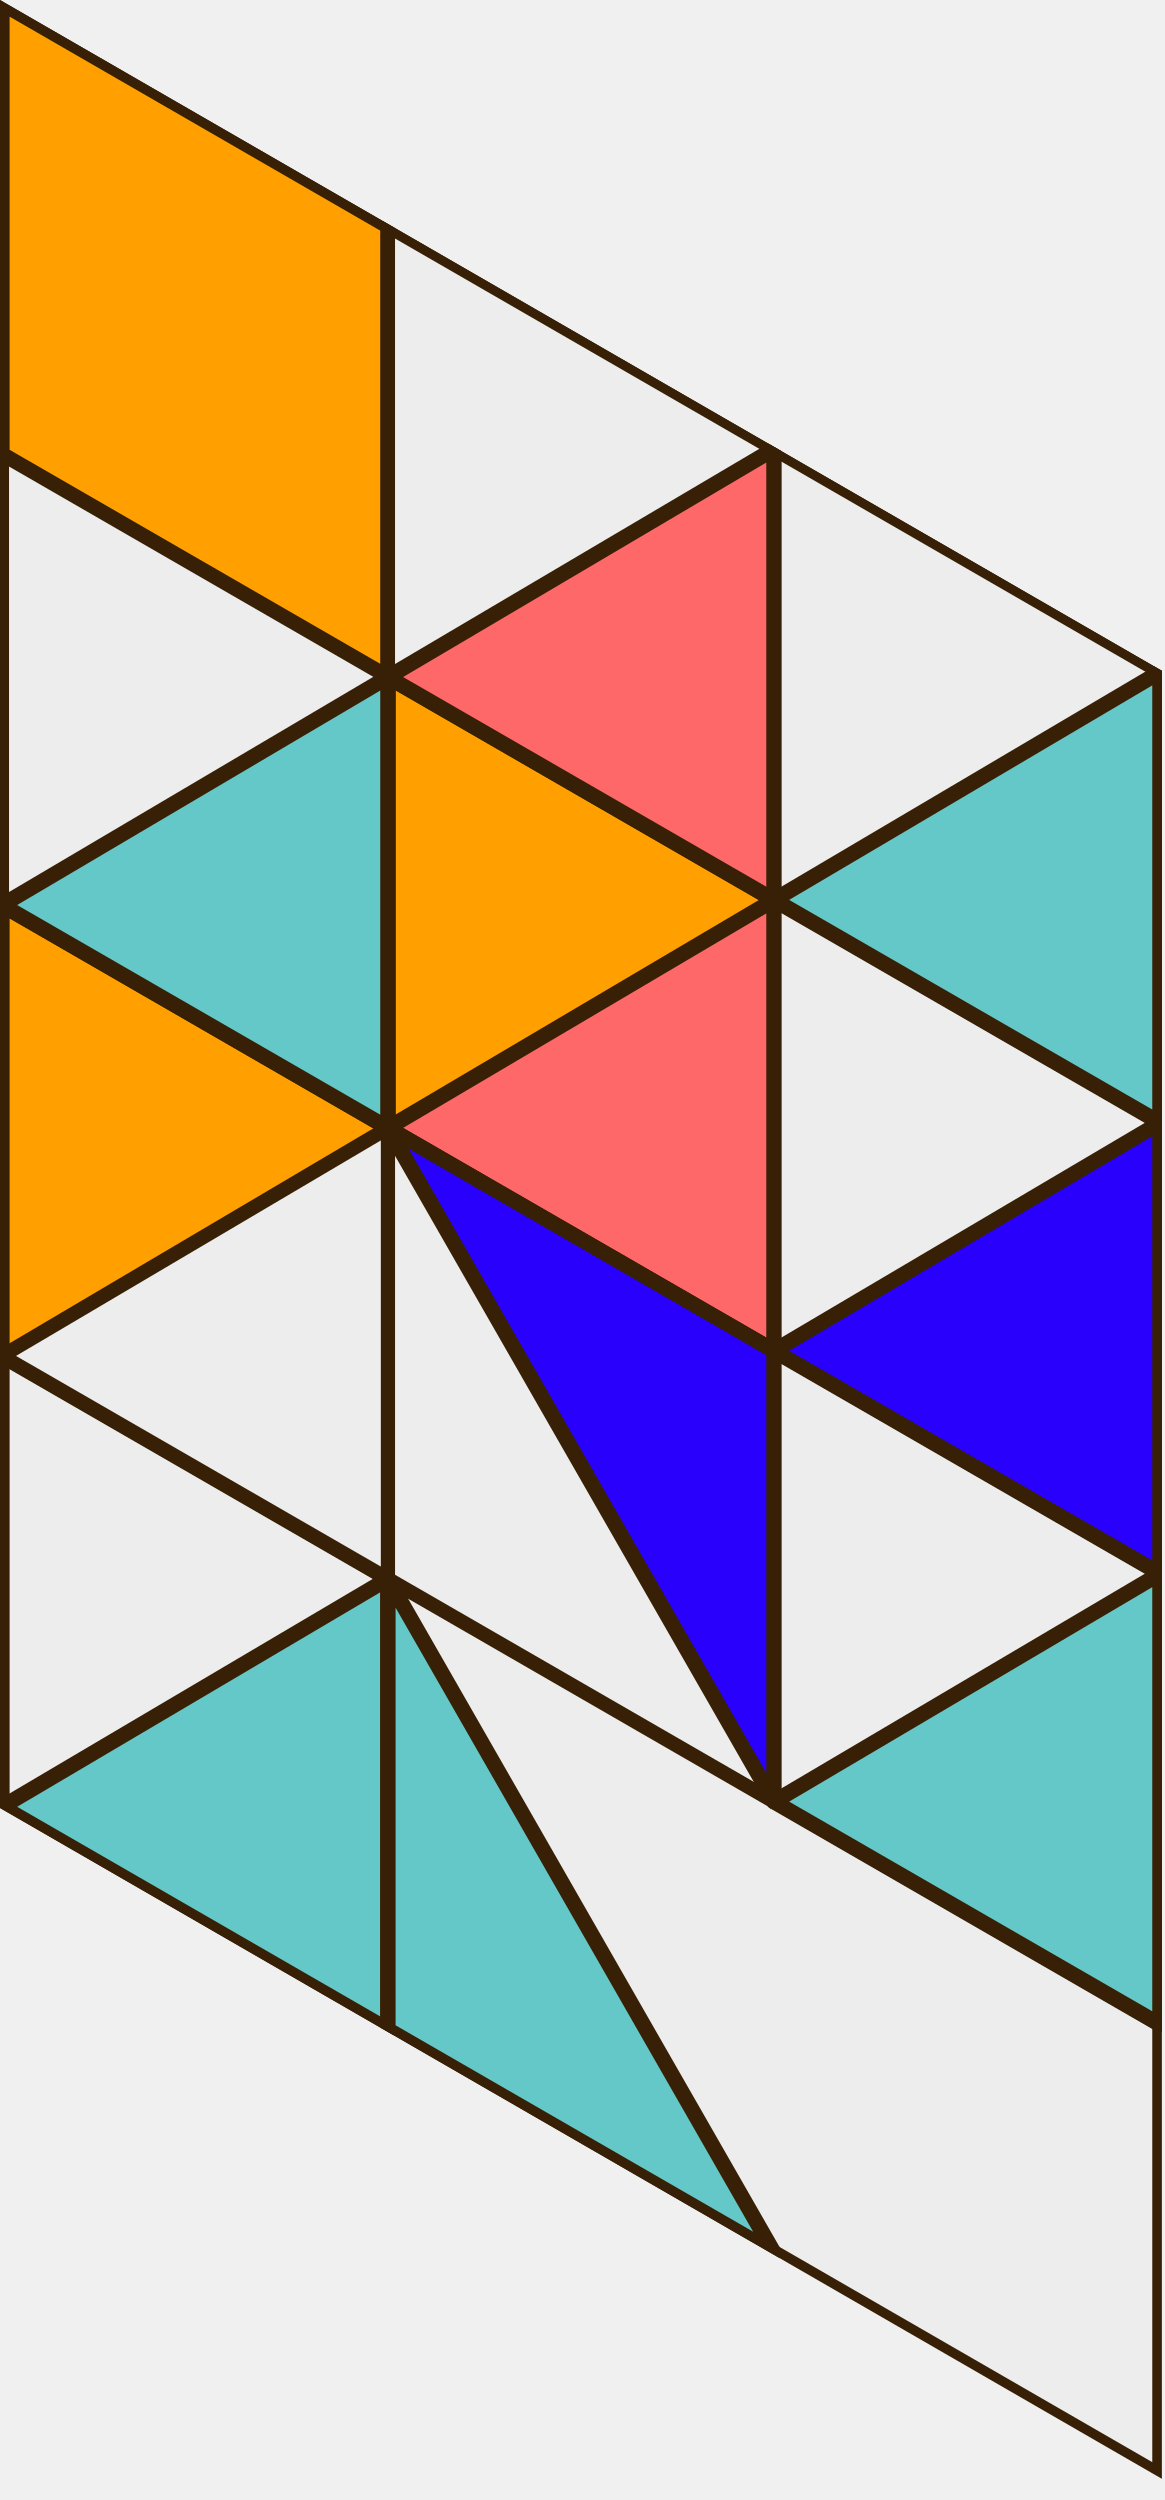
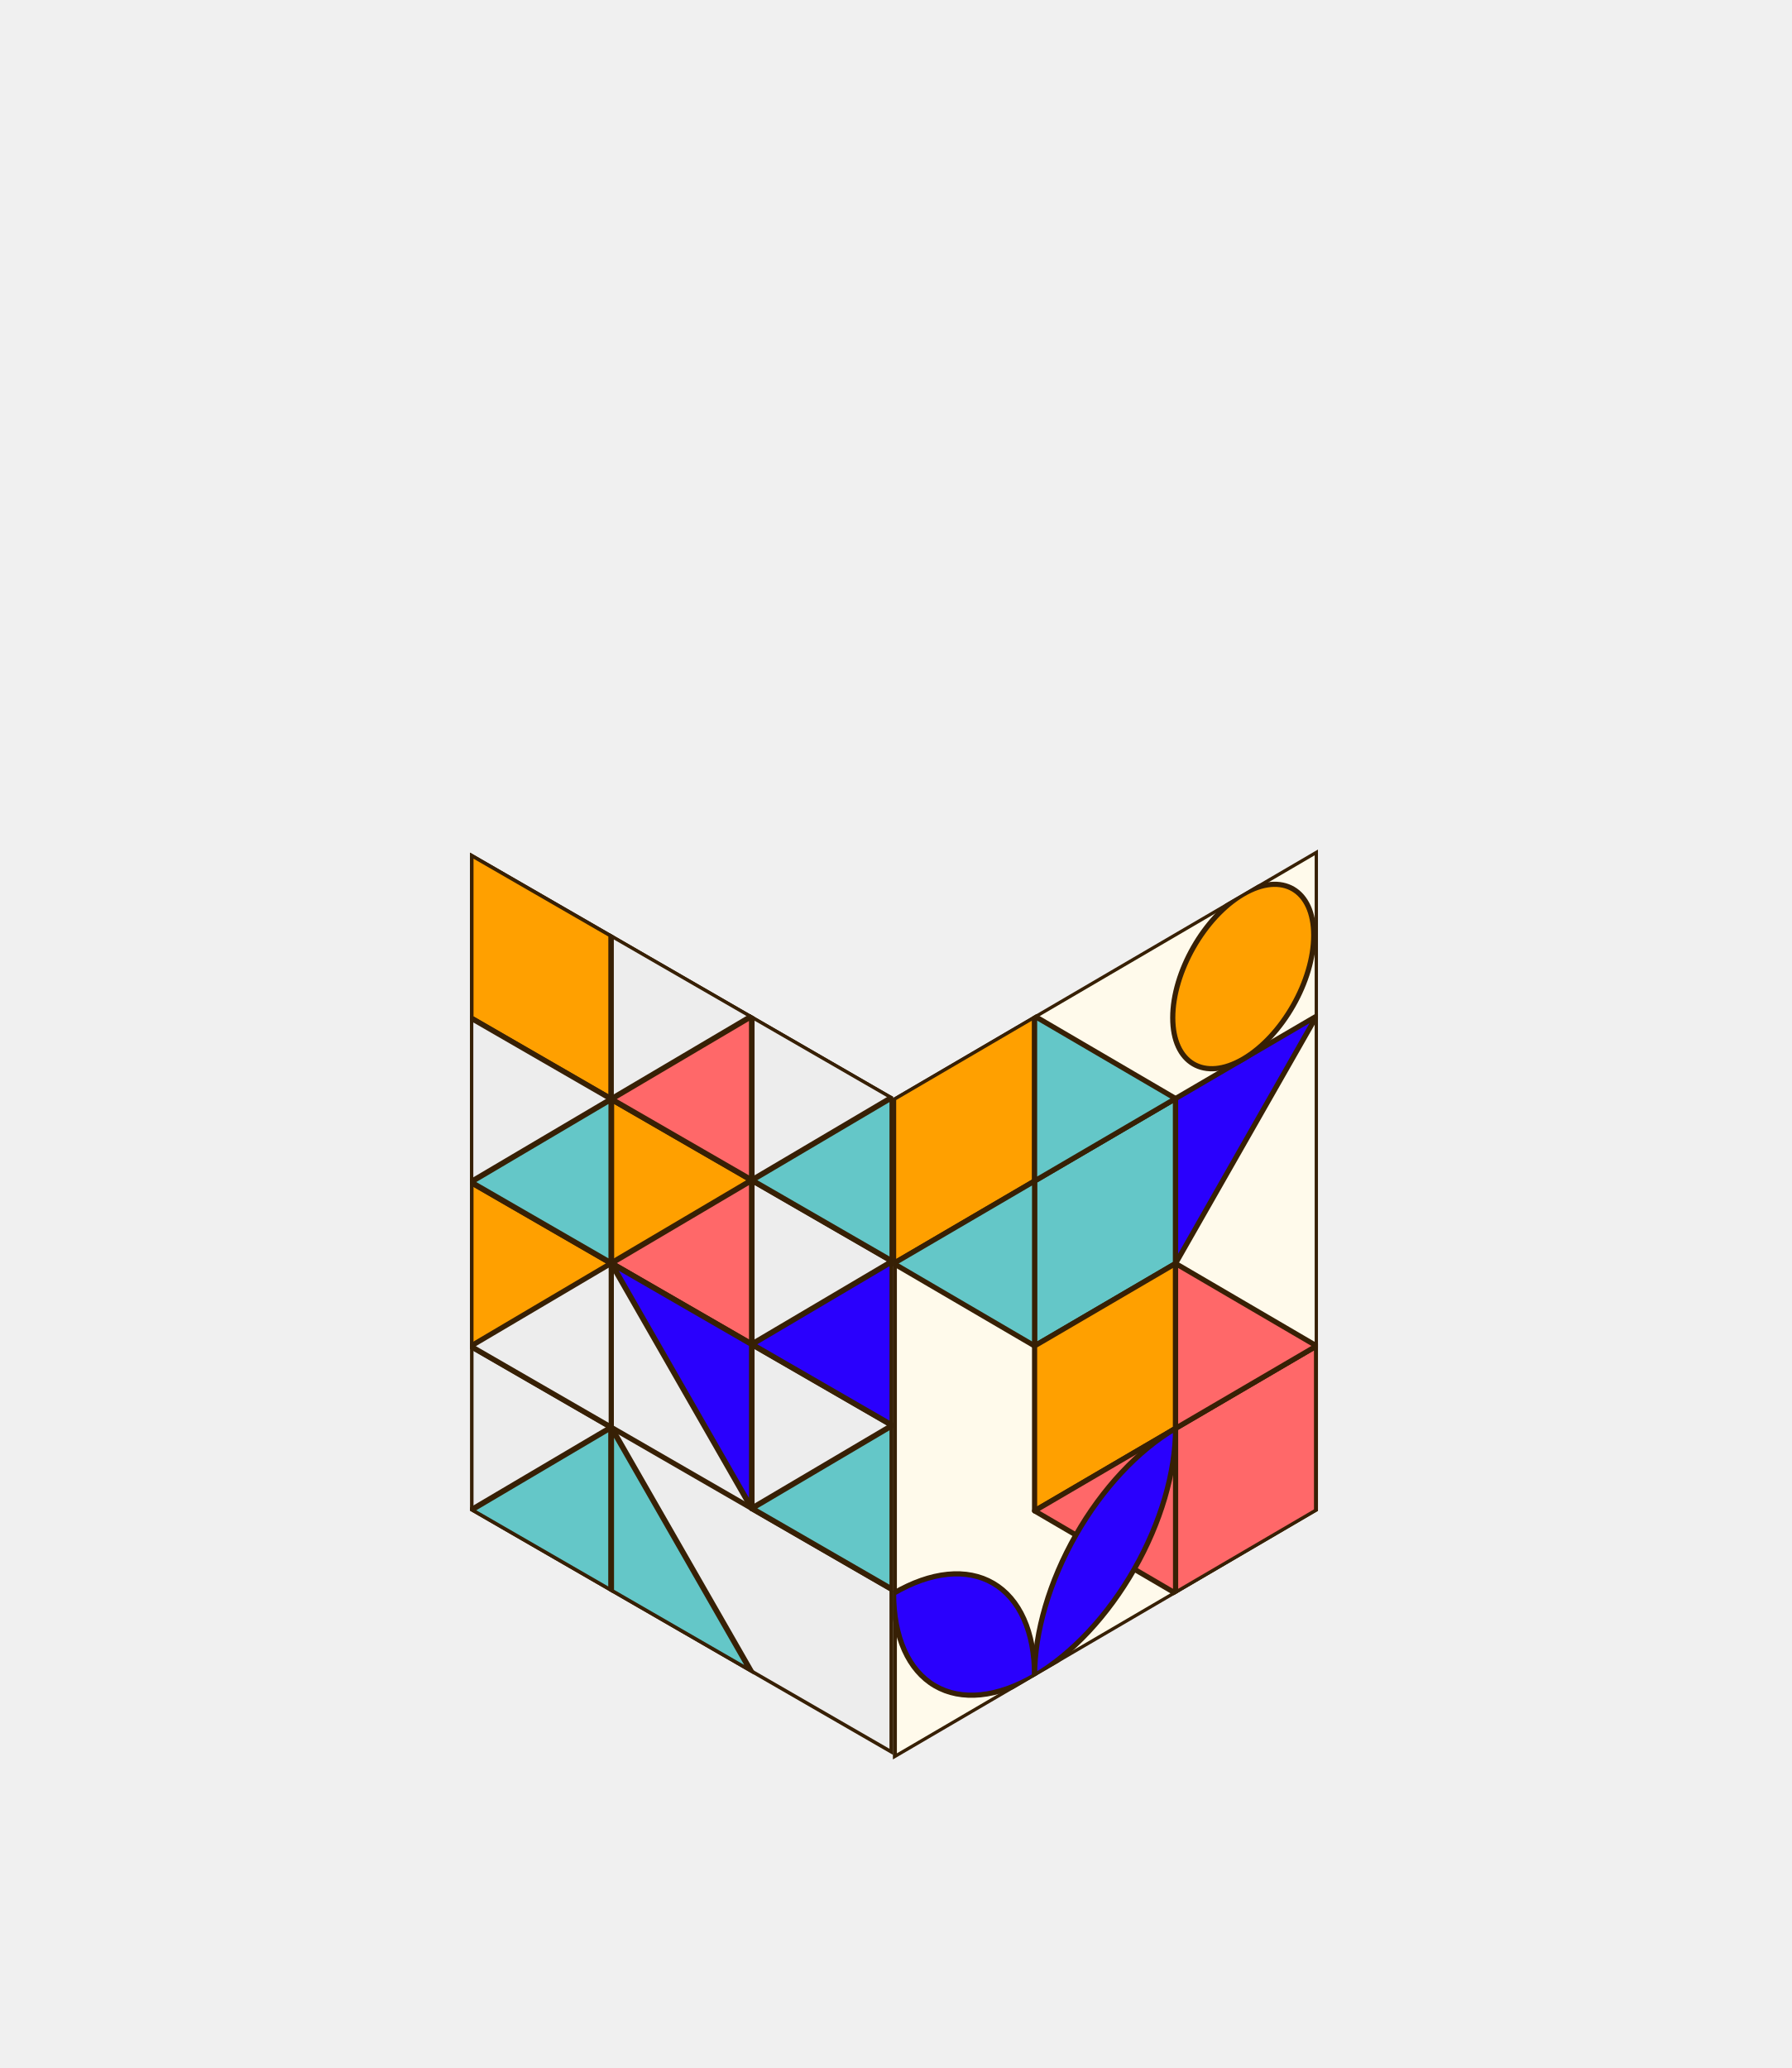
- <svg xmlns="http://www.w3.org/2000/svg" width="41" height="88" viewBox="0 0 41 88" fill="none">
-   <g id="hero" clip-path="url(#clip0_2231_7918)">
-     <g id="Group 46">
-       <g id="Frame 86">
-         <g id="Group 17">
-           <g id="Frame" clip-path="url(#clip1_2231_7918)">
-             <path id="Vector" d="M40.83 23.652L0.068 0.119L0.068 63.602L40.83 87.136L40.83 23.652Z" fill="#EDEDED" stroke="#372005" stroke-width="0.54" stroke-linejoin="round" />
-             <path id="Vector_2" d="M13.655 7.963L0.068 0.119L0.068 15.989L13.655 23.834L13.655 7.963Z" fill="#FFA000" stroke="#372005" stroke-width="0.54" stroke-linejoin="round" />
-             <path id="Vector_3" d="M27.243 15.808L13.655 7.963L13.655 23.834L27.243 31.679L27.243 15.808Z" fill="#EDEDED" stroke="#372005" stroke-width="0.5" stroke-linejoin="round" />
-             <path id="Vector_4" d="M40.83 23.652L27.243 15.808L27.243 31.679L40.83 39.523L40.83 23.652Z" fill="#EDEDED" stroke="#372005" stroke-width="0.5" stroke-linejoin="round" />
-             <path id="Vector_5" d="M13.655 23.834L0.068 15.989L0.068 31.86L13.655 39.705L13.655 23.834Z" fill="#EDEDED" stroke="#372005" stroke-width="0.5" stroke-linejoin="round" />
-             <path id="Vector_6" d="M27.243 31.679L13.655 23.834L13.655 39.705L27.243 47.55L27.243 31.679Z" fill="#FFA000" stroke="#372005" stroke-width="0.54" stroke-linejoin="round" />
-             <path id="Vector_7" d="M40.83 39.523L27.243 31.679L27.243 47.55L40.83 55.394L40.83 39.523Z" fill="#EDEDED" stroke="#372005" stroke-width="0.5" stroke-linejoin="round" />
-             <path id="Vector_8" d="M13.655 39.705L0.068 31.86L0.068 47.731L13.655 55.576L13.655 39.705Z" fill="#FFA000" stroke="#372005" stroke-width="0.54" stroke-linejoin="round" />
-             <path id="Vector_9" d="M13.655 39.705L13.655 55.576L27.243 63.42L27.243 47.55L13.655 39.705Z" fill="#EDEDED" stroke="#372005" stroke-width="0.5" stroke-linejoin="round" />
-             <path id="Vector_10" d="M40.83 55.394L27.243 47.55L27.243 63.42L40.83 71.265L40.83 55.394Z" fill="#EDEDED" stroke="#372005" stroke-width="0.5" stroke-linejoin="round" />
-             <path id="Vector_11" d="M27.243 15.808L27.243 31.679L13.655 23.834L27.243 15.808Z" fill="#FF6869" stroke="#372005" stroke-width="0.54" stroke-linejoin="round" />
-             <path id="Vector_12" d="M40.83 23.652L40.83 39.523L27.243 31.679L40.83 23.652Z" fill="#64C7C8" stroke="#372005" stroke-width="0.54" stroke-linejoin="round" />
-             <path id="Vector_13" d="M13.655 23.834L13.655 39.705L0.068 31.86L13.655 23.834Z" fill="#64C7C8" stroke="#372005" stroke-width="0.54" stroke-linejoin="round" />
-             <path id="Vector_14" d="M27.243 31.679L27.243 47.55L13.655 39.705L27.243 31.679Z" fill="#FF6869" stroke="#372005" stroke-width="0.54" stroke-linejoin="round" />
-             <path id="Vector_15" d="M40.83 39.523L40.83 55.394L27.243 47.55L40.83 39.523Z" fill="#2A00FD" stroke="#372005" stroke-width="0.54" stroke-linejoin="round" />
-             <path id="Vector_16" d="M13.655 39.705L13.655 55.576L0.068 47.731L13.655 39.705Z" fill="#EDEDED" stroke="#372005" stroke-width="0.5" stroke-linejoin="round" />
-             <path id="Vector_17" d="M13.655 39.705L27.243 47.55L27.243 63.42L13.655 39.705Z" fill="#2A00FD" stroke="#372005" stroke-width="0.54" stroke-linejoin="round" />
-             <path id="Vector_18" d="M40.83 55.394L40.83 71.265L27.243 63.42L40.83 55.394Z" fill="#64C7C8" stroke="#372005" stroke-width="0.54" stroke-linejoin="round" />
-             <path id="Vector_19" d="M13.655 55.576L13.655 71.447L0.068 63.602L13.655 55.576Z" fill="#64C7C8" stroke="#372005" stroke-width="0.54" stroke-linejoin="round" />
-             <path id="Vector_20" d="M27.243 79.291L13.655 71.447L13.655 55.576L27.243 79.291Z" fill="#64C7C8" stroke="#372005" stroke-width="0.54" stroke-linejoin="round" />
+ <svg xmlns="http://www.w3.org/2000/svg" width="173.205" height="200" viewBox="0 0 173.205 200" fill="none">
+   <g transform="translate(45.45 82.46)">
+     <g id="hero" clip-path="url(#clip0_2231_7918_0)">
+       <g id="Group 46">
+         <g id="Frame 86">
+           <g id="Group 17">
+             <g id="Frame" clip-path="url(#clip1_2231_7918_0)">
+               <path id="Vector" d="M40.83 23.652L0.068 0.119L0.068 63.602L40.83 87.136L40.83 23.652Z" fill="#EDEDED" stroke="#372005" stroke-width="0.54" stroke-linejoin="round" />
+               <path id="Vector_2" d="M13.655 7.963L0.068 0.119L0.068 15.989L13.655 23.834L13.655 7.963Z" fill="#FFA000" stroke="#372005" stroke-width="0.54" stroke-linejoin="round" />
+               <path id="Vector_3" d="M27.243 15.808L13.655 7.963L13.655 23.834L27.243 31.679L27.243 15.808Z" fill="#EDEDED" stroke="#372005" stroke-width="0.5" stroke-linejoin="round" />
+               <path id="Vector_4" d="M40.83 23.652L27.243 15.808L27.243 31.679L40.83 39.523L40.83 23.652Z" fill="#EDEDED" stroke="#372005" stroke-width="0.5" stroke-linejoin="round" />
+               <path id="Vector_5" d="M13.655 23.834L0.068 15.989L0.068 31.86L13.655 39.705L13.655 23.834Z" fill="#EDEDED" stroke="#372005" stroke-width="0.5" stroke-linejoin="round" />
+               <path id="Vector_6" d="M27.243 31.679L13.655 23.834L13.655 39.705L27.243 47.55L27.243 31.679Z" fill="#FFA000" stroke="#372005" stroke-width="0.54" stroke-linejoin="round" />
+               <path id="Vector_7" d="M40.83 39.523L27.243 31.679L27.243 47.55L40.83 55.394L40.83 39.523Z" fill="#EDEDED" stroke="#372005" stroke-width="0.5" stroke-linejoin="round" />
+               <path id="Vector_8" d="M13.655 39.705L0.068 31.86L0.068 47.731L13.655 55.576L13.655 39.705Z" fill="#FFA000" stroke="#372005" stroke-width="0.54" stroke-linejoin="round" />
+               <path id="Vector_9" d="M13.655 39.705L13.655 55.576L27.243 63.42L27.243 47.55L13.655 39.705Z" fill="#EDEDED" stroke="#372005" stroke-width="0.5" stroke-linejoin="round" />
+               <path id="Vector_10" d="M40.83 55.394L27.243 47.55L27.243 63.42L40.83 71.265L40.83 55.394Z" fill="#EDEDED" stroke="#372005" stroke-width="0.5" stroke-linejoin="round" />
+               <path id="Vector_11" d="M27.243 15.808L27.243 31.679L13.655 23.834L27.243 15.808Z" fill="#FF6869" stroke="#372005" stroke-width="0.54" stroke-linejoin="round" />
+               <path id="Vector_12" d="M40.83 23.652L40.83 39.523L27.243 31.679L40.83 23.652Z" fill="#64C7C8" stroke="#372005" stroke-width="0.54" stroke-linejoin="round" />
+               <path id="Vector_13" d="M13.655 23.834L13.655 39.705L0.068 31.86L13.655 23.834Z" fill="#64C7C8" stroke="#372005" stroke-width="0.54" stroke-linejoin="round" />
+               <path id="Vector_14" d="M27.243 31.679L27.243 47.55L13.655 39.705L27.243 31.679Z" fill="#FF6869" stroke="#372005" stroke-width="0.54" stroke-linejoin="round" />
+               <path id="Vector_15" d="M40.83 39.523L40.83 55.394L27.243 47.55L40.83 39.523Z" fill="#2A00FD" stroke="#372005" stroke-width="0.54" stroke-linejoin="round" />
+               <path id="Vector_16" d="M13.655 39.705L13.655 55.576L0.068 47.731L13.655 39.705Z" fill="#EDEDED" stroke="#372005" stroke-width="0.5" stroke-linejoin="round" />
+               <path id="Vector_17" d="M13.655 39.705L27.243 47.55L27.243 63.42L13.655 39.705Z" fill="#2A00FD" stroke="#372005" stroke-width="0.54" stroke-linejoin="round" />
+               <path id="Vector_18" d="M40.83 55.394L40.83 71.265L27.243 63.42L40.83 55.394Z" fill="#64C7C8" stroke="#372005" stroke-width="0.54" stroke-linejoin="round" />
+               <path id="Vector_19" d="M13.655 55.576L13.655 71.447L0.068 63.602L13.655 55.576Z" fill="#64C7C8" stroke="#372005" stroke-width="0.54" stroke-linejoin="round" />
+               <path id="Vector_20" d="M27.243 79.291L13.655 71.447L13.655 55.576L27.243 79.291Z" fill="#64C7C8" stroke="#372005" stroke-width="0.54" stroke-linejoin="round" />
+             </g>
          </g>
        </g>
      </g>
    </g>
+     <defs>
+       <clipPath id="clip0_2231_7918_0">
+         <rect width="1366" height="1123" fill="white" transform="translate(-902.066 -600.456)" />
+       </clipPath>
+       <clipPath id="clip1_2231_7918_0">
+         <rect width="47.225" height="63.642" fill="white" transform="matrix(0.866025 0.5 -2.20305e-08 1 1.40207e-06 0)" />
+       </clipPath>
+     </defs>
  </g>
-   <defs>
-     <clipPath id="clip0_2231_7918">
-       <rect width="1366" height="1123" fill="white" transform="translate(-902.066 -600.456)" />
-     </clipPath>
-     <clipPath id="clip1_2231_7918">
-       <rect width="47.225" height="63.642" fill="white" transform="matrix(0.866025 0.5 -2.20305e-08 1 1.40207e-06 0)" />
-     </clipPath>
-   </defs>
+   <g transform="translate(86.34 82.16)">
+     <g id="hero" clip-path="url(#clip0_2231_7918_1)">
+       <g id="Group 46">
+         <g id="Frame 86">
+           <g id="Group 17">
+             <g id="Frame" clip-path="url(#clip1_2231_7918_1)">
+               <path id="Vector" d="M41.034 0.12L0.136 24.044L0.136 87.841L41.034 63.917L41.034 0.12Z" fill="#FFFAEB" stroke="#372005" stroke-width="0.5" stroke-linejoin="round" />
+               <path id="Vector_2" d="M13.701 48.007L27.333 40.033L27.333 24.083L13.701 32.058L13.701 48.007Z" fill="#64C7C8" stroke="#372005" stroke-width="0.5" stroke-linejoin="round" />
+               <path id="Vector_3" d="M0.068 40.033L13.701 32.058L13.701 16.109L0.068 24.083L0.068 40.033Z" fill="#FFA000" stroke="#372005" stroke-width="0.5" stroke-linejoin="round" />
+               <path id="Vector_4" d="M27.333 24.083L13.701 32.058L13.701 16.109L27.333 24.083Z" fill="#64C7C8" stroke="#372005" stroke-width="0.5" stroke-linejoin="round" />
+               <path id="Vector_5" d="M0.068 40.033L13.701 32.058L13.701 48.007L0.068 40.033Z" fill="#64C7C8" stroke="#372005" stroke-width="0.5" stroke-linejoin="round" />
+               <path id="Vector_6" d="M27.333 40.033L27.333 24.083L40.966 16.109L27.333 40.033Z" fill="#2A00FD" stroke="#372005" stroke-width="0.5" stroke-linejoin="round" />
+               <path id="Vector_7" d="M27.333 71.931L40.966 63.956L40.966 48.007L27.333 55.982L27.333 71.931Z" fill="#FF6869" stroke="#372005" stroke-width="0.5" stroke-linejoin="round" />
+               <path id="Vector_8" d="M13.701 63.956L27.333 55.982L27.333 40.033L13.701 48.007L13.701 63.956Z" fill="#FFA000" stroke="#372005" stroke-width="0.5" stroke-linejoin="round" />
+               <path id="Vector_9" d="M40.966 48.007L27.333 55.982L27.333 40.033L40.966 48.007Z" fill="#FF6869" stroke="#372005" stroke-width="0.5" stroke-linejoin="round" />
+               <path id="Vector_10" d="M13.701 63.956L27.333 55.982L27.333 71.931L13.701 63.956Z" fill="#FF6869" stroke="#372005" stroke-width="0.5" stroke-linejoin="round" />
+               <path id="Vector_11" d="M0.068 71.931C1.858 70.884 3.631 70.26 5.285 70.094C6.939 69.927 8.442 70.223 9.708 70.964C10.974 71.704 11.978 72.875 12.663 74.409C13.348 75.944 13.701 77.811 13.701 79.906C11.91 80.953 10.138 81.578 8.484 81.743C6.83 81.909 5.327 81.614 4.061 80.873C1.504 79.378 0.068 76.161 0.068 71.931Z" fill="#2A00FD" stroke="#372005" stroke-width="0.5" stroke-linejoin="round" />
+               <path id="Vector_12" d="M27.333 55.982C27.333 60.212 25.897 65.109 23.34 69.595C20.784 74.082 17.316 77.791 13.701 79.906C13.701 75.676 15.137 70.779 17.694 66.292C20.25 61.806 23.718 58.097 27.333 55.982Z" fill="#2A00FD" stroke="#372005" stroke-width="0.5" stroke-linejoin="round" />
+               <path id="Vector_13" d="M40.693 8.294C40.693 3.889 37.642 2.104 33.877 4.306C30.112 6.508 27.061 11.864 27.061 16.268C27.061 20.672 30.112 22.458 33.877 20.256C37.642 18.053 40.693 12.698 40.693 8.294Z" fill="#FFA000" stroke="#372005" stroke-width="0.5" stroke-linejoin="round" />
+             </g>
+           </g>
+         </g>
+       </g>
+     </g>
+     <defs>
+       <clipPath id="clip0_2231_7918_1">
+         <rect width="1366" height="1123" fill="white" transform="translate(-942.964 -600.141)" />
+       </clipPath>
+       <clipPath id="clip1_2231_7918_1">
+         <rect width="47.618" height="63.956" fill="white" transform="matrix(0.863164 -0.504923 2.17436e-08 1 0 24.0435)" />
+       </clipPath>
+     </defs>
+   </g>
</svg>
